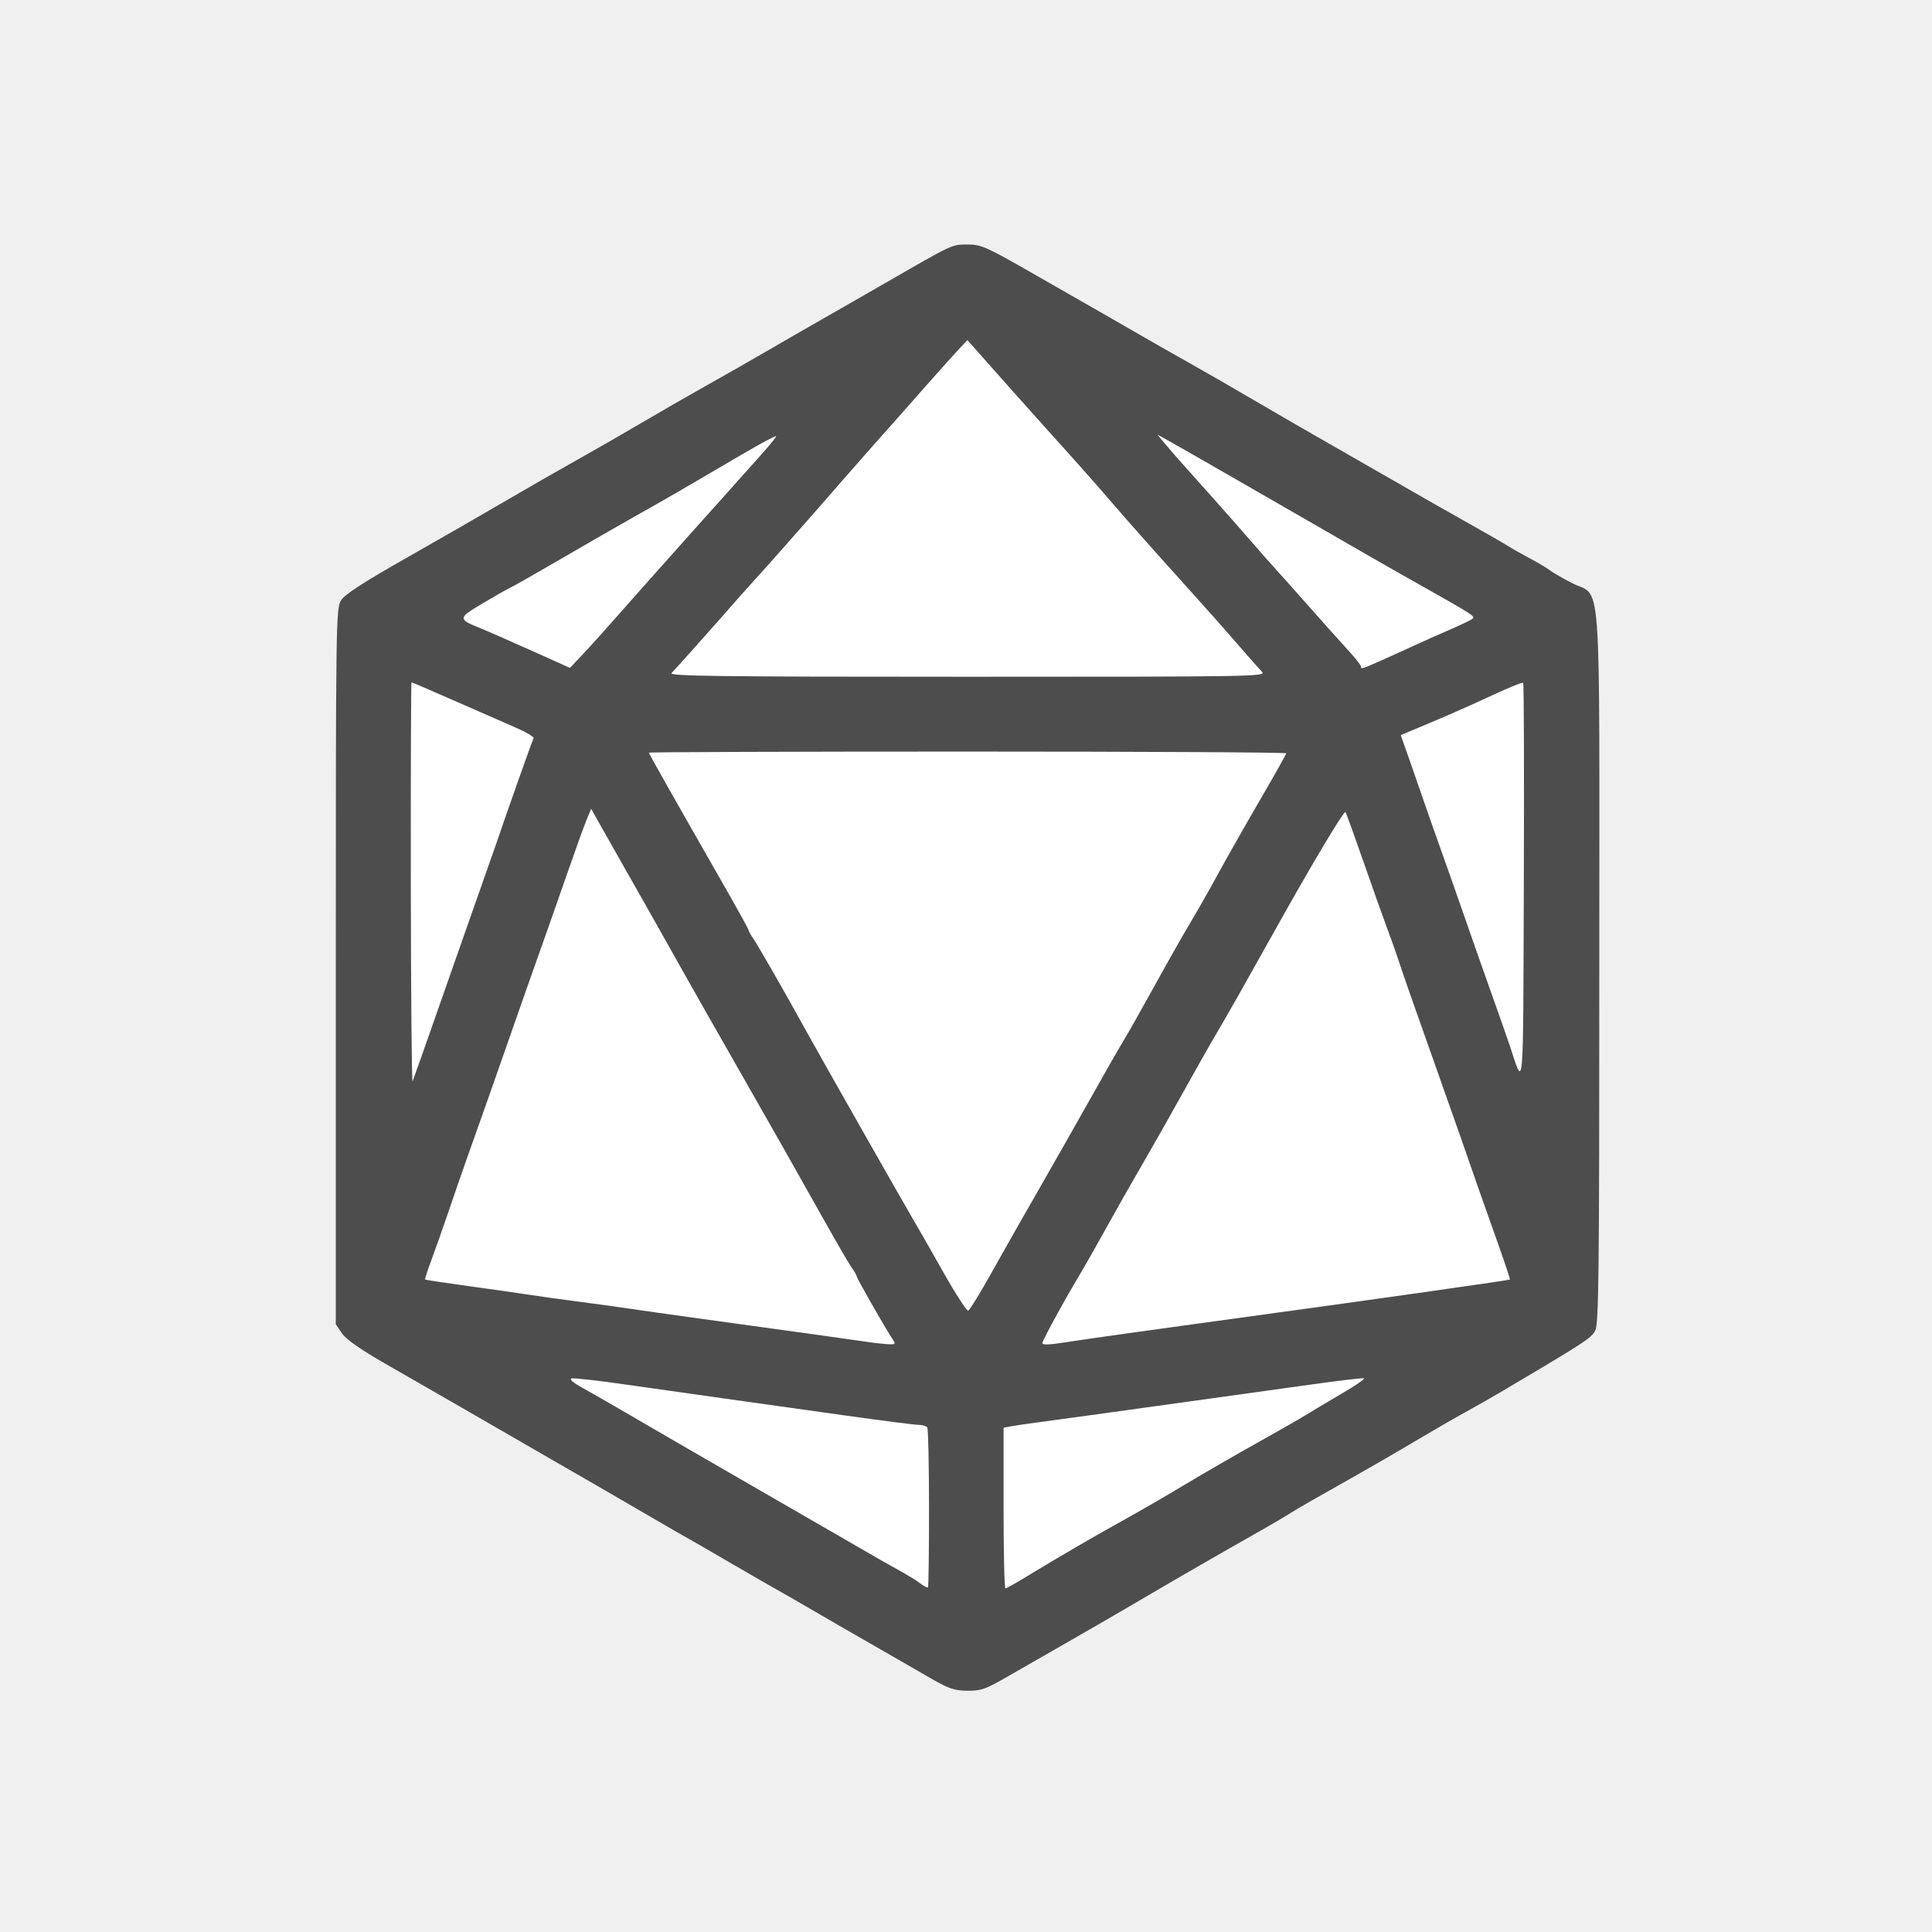
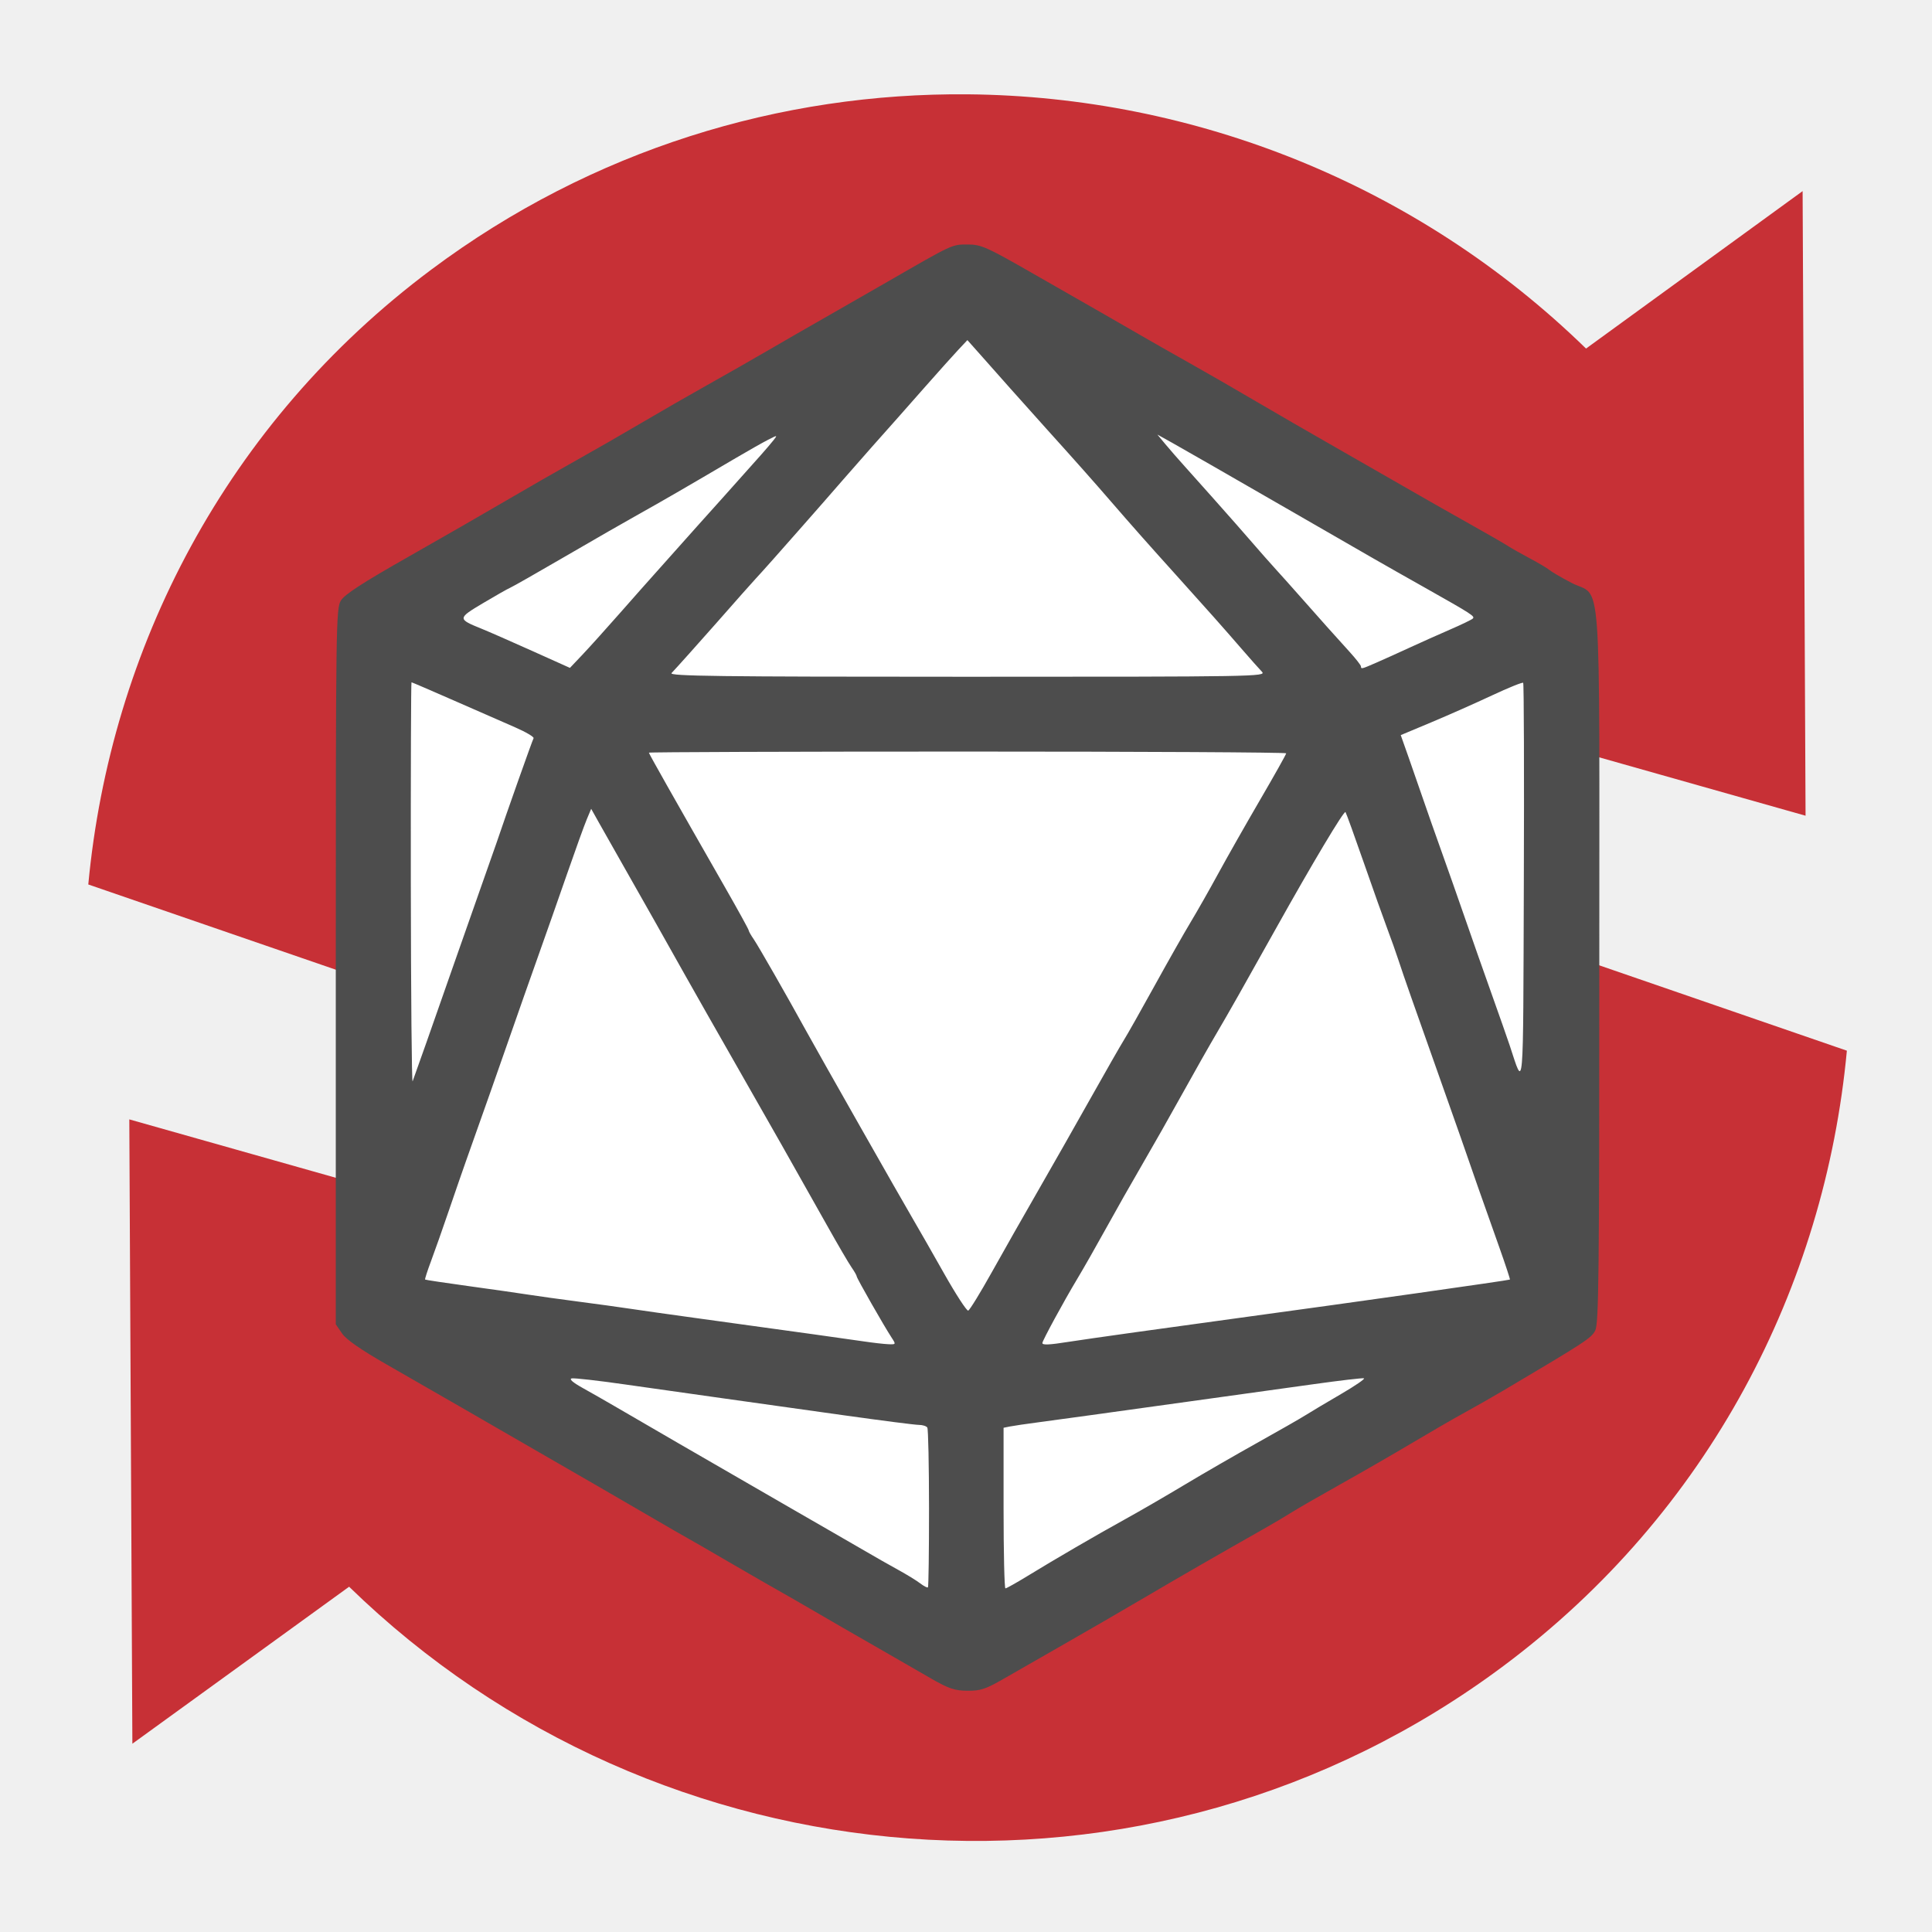
<svg xmlns="http://www.w3.org/2000/svg" height="903.151" width="903.151" version="1.1" id="svg4">
  <defs id="defs8">
    <mask maskUnits="userSpaceOnUse" id="mask1255">
      <g id="g1261" transform="matrix(0.914282,0,0,0.914282,1420.758,-1772.046)">
        <rect style="color:#000000;display:inline;overflow:visible;visibility:visible;opacity:1;vector-effect:none;fill:#ffffff;fill-opacity:1;fill-rule:nonzero;stroke:none;stroke-width:5.247;stroke-linecap:round;stroke-linejoin:miter;stroke-miterlimit:4;stroke-dasharray:5.247, 5.247;stroke-dashoffset:0;stroke-opacity:1;marker:none;enable-background:accumulate" id="rect1257" width="1269.64" height="1269.64" x="-4.329" y="-2371.393" />
        <path style="color:#000000;display:inline;overflow:visible;visibility:visible;opacity:1;vector-effect:none;fill:#000000;fill-opacity:1;fill-rule:nonzero;stroke:none;stroke-width:2.832;stroke-linecap:round;stroke-linejoin:miter;stroke-miterlimit:4;stroke-dasharray:2.832, 2.832;stroke-dashoffset:0;stroke-opacity:1;marker:none;enable-background:accumulate" id="path1259" transform="matrix(0.6451242,-0.00845442,0.00845442,0.6451242,107.9887,-2331.056)" />
      </g>
    </mask>
  </defs>
  <g id="g855" transform="translate(-340.3507,-468.4616)">
    <g id="g865" transform="matrix(0.5475124,0,0,0.5475124,358.3368,416.3054)">
      <g id="g1070" transform="matrix(1.442323,0,0,1.442323,-118.9394,3426.731)">
        <g id="g1143" transform="translate(0,-1420.283)" />
        <g id="g1235" transform="translate(-1366.714,1623.19)">
          <g id="g1265" transform="matrix(0.8852802,0,0,0.8852802,229.3452,-385.4798)">
-             <g id="g156">
+             <g id="g247">
+               <path id="path2-7-0-7-4-4" mask="none" style="fill:#c73036;stroke-width:1.538" d="m 1999.468,-3944.14 c -125.085,-1.168 -251.292,36.854 -358.848,117.18 -137.582,102.741 -214.63,253.755 -229.403,411.175 l 166.35,57.286 c -0.32,-44.413 6.346,-88.662 19.853,-130.956 l 0.165,-101.725 88.295,-50.785 c 17.094,-18.591 36.176,-35.899 57.239,-51.621 49.489,-36.989 104.587,-61.524 161.467,-74.178 l 93.156,-53.582 92.351,53.52 c 68.338,15.068 133.239,46.816 187.857,94.343 l -11.035,8.124 130.235,75.474 -0.134,82.154 162.5,45.972 -1.972,-417.662 -144.821,105.284 c -112.954,-110.103 -262.289,-168.595 -413.254,-170.005 z m 421.322,582.155 c 0.356,49.005 -7.783,97.841 -24.244,144.073 l -0.145,89.658 -80.813,46.483 c -17.852,19.86 -37.944,38.288 -60.256,54.934 -50.756,37.922 -107.405,62.76 -165.825,75.105 l -93.265,53.644 -98.333,-56.985 c -64.532,-15.912 -125.652,-46.8 -177.503,-91.882 l 8.339,-6.152 -131.909,-76.444 0.137,-84.383 -158.327,-44.773 2.048,417.481 144.925,-104.979 c 206.518,201.181 534.776,230.152 772.098,52.828 137.589,-102.79 214.689,-253.796 229.42,-411.27 z" />
              <g id="g1261-8" transform="matrix(1.013068,0,0,1.013068,1358.262,-1600.451)">
                <path style="color:#000000;display:inline;overflow:visible;visibility:visible;opacity:1;vector-effect:none;fill:#ffffff;fill-opacity:1;fill-rule:nonzero;stroke:none;stroke-width:2.832;stroke-linecap:round;stroke-linejoin:miter;stroke-miterlimit:4;stroke-dasharray:2.832, 2.832;stroke-dashoffset:0;stroke-opacity:1;marker:none;enable-background:accumulate" id="path1259-4" transform="matrix(0.6451242,-0.00845442,0.00845442,0.6451242,107.9887,-2331.056)" d="M 1404.098,1294.063 787.311,1638.155 180.926,1276.048 191.327,569.849 808.113,225.758 1414.499,587.865 Z" />
              </g>
-               <path d="m 2379.68,-3361.811 c 0.832,114.602 -49.77,228.196 -149.326,302.467 -147.115,109.917 -349.065,98.09 -482.765,-18.156 l 116.783,-86.167 -371.066,-104.936 1.848,376.771 130.792,-94.742 c 186.38,181.564 482.63,207.709 696.811,47.675 124.172,-92.767 193.752,-229.048 207.047,-371.166 z m -611.592,-299.266 c 147.071,-109.923 348.992,-98.188 482.68,18.145 l -116.948,86.101 371.058,104.979 -1.78,-376.937 -130.7,95.019 c -186.404,-181.699 -482.592,-207.66 -696.811,-47.675 -124.166,92.722 -193.702,229.011 -207.036,371.081 l 150.131,51.701 c -0.826,-114.645 49.845,-228.099 149.406,-302.412 z" id="path2-7-0-7-4" style="fill:#c73036;stroke-width:1.388" mask="url(#mask1255)" transform="matrix(1.108048,0,0,1.108048,-216.0066,363.0605)" />
              <path style="fill:#4d4d4d;fill-opacity:1;stroke-width:1.853" d="m 1975.327,-2884.508 c -7.502,-4.284 -17.197,-9.873 -21.544,-12.421 -4.348,-2.548 -15.218,-8.801 -24.156,-13.896 -8.938,-5.095 -19.777,-11.348 -24.087,-13.896 -8.174,-4.832 -36.532,-21.133 -45.127,-25.94 -2.733,-1.528 -13.528,-7.782 -23.989,-13.896 -10.461,-6.114 -21.3,-12.368 -24.087,-13.896 -2.787,-1.528 -13.631,-7.782 -24.097,-13.896 -10.466,-6.114 -27.115,-15.782 -36.997,-21.484 -9.882,-5.702 -28.806,-16.619 -42.054,-24.26 -13.248,-7.641 -34.926,-20.157 -48.174,-27.814 -13.248,-7.657 -35.76,-20.596 -50.026,-28.756 -17.557,-10.041 -27.287,-16.801 -30.108,-20.92 l -4.169,-6.086 v -239.204 c 0,-228.6 0.157,-239.451 3.4,-244.762 2.461,-4.031 14.551,-11.893 43.998,-28.61 22.332,-12.678 52.277,-29.894 66.544,-38.258 14.267,-8.364 35.528,-20.561 47.247,-27.104 11.719,-6.543 31.313,-17.802 43.542,-25.02 12.229,-7.218 31.822,-18.486 43.541,-25.04 11.719,-6.554 29.645,-16.776 39.836,-22.716 10.191,-5.94 27.283,-15.782 37.983,-21.871 10.7,-6.09 29.877,-17.083 42.615,-24.43 44.279,-25.539 43.207,-25.04 53.795,-25.04 9.066,0 12.391,1.483 44.242,19.736 18.942,10.855 39.859,22.819 46.483,26.587 6.624,3.768 17.463,10.008 24.087,13.866 6.624,3.858 21.632,12.4 33.351,18.983 11.719,6.582 30.896,17.625 42.615,24.538 11.719,6.913 39.234,22.807 61.143,35.319 21.91,12.512 44.838,25.649 50.953,29.194 6.114,3.545 20.705,11.823 32.425,18.395 11.719,6.572 23.392,13.295 25.939,14.94 2.548,1.644 9.218,5.42 14.823,8.391 5.605,2.971 11.441,6.439 12.97,7.707 1.528,1.268 8.113,5.107 14.632,8.531 20.77,10.908 18.704,-17.364 18.712,256.105 0,206.906 -0.357,239.348 -2.731,243.938 -2.614,5.055 -6.395,7.524 -61.185,39.962 -7.134,4.223 -18.806,10.874 -25.94,14.779 -7.133,3.905 -22.975,13.062 -35.204,20.348 -12.229,7.287 -33.907,19.782 -48.174,27.768 -14.267,7.986 -28.858,16.392 -32.425,18.68 -3.567,2.288 -12.321,7.463 -19.455,11.501 -29.682,16.8 -55.229,31.52 -79.672,45.904 -14.267,8.396 -37.612,21.924 -51.879,30.063 -14.267,8.139 -32.61,18.649 -40.762,23.357 -12.817,7.401 -16.202,8.55 -25.013,8.488 -8.498,-0.06 -12.455,-1.365 -23.83,-7.861 z m -1.933,-114.172 c -0.015,-28.678 -0.525,-52.951 -1.137,-53.94 -0.611,-0.989 -3.147,-1.798 -5.635,-1.798 -2.488,0 -25.159,-2.904 -50.38,-6.454 -25.221,-3.55 -61.282,-8.613 -80.134,-11.252 -18.853,-2.639 -48.732,-6.869 -66.399,-9.4 -17.667,-2.531 -33.509,-4.325 -35.204,-3.987 -1.962,0.392 0.62,2.678 7.109,6.293 5.605,3.123 15.193,8.595 21.308,12.159 25.505,14.869 62.686,36.406 85.23,49.369 13.248,7.618 29.089,16.77 35.204,20.338 6.114,3.568 16.537,9.572 23.16,13.341 6.624,3.769 17.463,10.03 24.087,13.914 6.624,3.883 16.629,9.572 22.234,12.642 5.605,3.07 12.194,7.117 14.642,8.994 2.449,1.877 4.787,3.078 5.196,2.668 0.409,-0.409 0.733,-24.208 0.719,-52.886 z m 65.443,45.549 c 19.379,-11.855 46.022,-27.353 65.678,-38.206 9.542,-5.269 27.468,-15.656 39.836,-23.084 12.368,-7.427 34.159,-20.011 48.426,-27.963 14.267,-7.952 28.858,-16.3 32.425,-18.552 3.567,-2.251 14.195,-8.585 23.619,-14.075 9.424,-5.49 16.359,-10.241 15.411,-10.557 -0.948,-0.317 -16.579,1.516 -34.736,4.072 -18.157,2.556 -54.691,7.638 -81.186,11.293 -26.495,3.655 -56.511,7.819 -66.702,9.254 -10.191,1.435 -25.615,3.541 -34.277,4.68 -8.662,1.139 -17.625,2.454 -19.918,2.922 l -4.169,0.851 v 53.697 c 0,29.533 0.555,53.697 1.234,53.697 0.679,0 7.141,-3.613 14.359,-8.029 z m -90.422,-159.59 c -5.162,-7.879 -23.372,-39.812 -23.372,-40.986 0,-0.616 -1.548,-3.333 -3.44,-6.038 -1.892,-2.705 -9.276,-15.34 -16.41,-28.078 -17.777,-31.744 -42.001,-74.487 -63.529,-112.096 -9.916,-17.324 -24.127,-42.337 -31.579,-55.585 -7.452,-13.248 -16.597,-29.506 -20.322,-36.13 -3.725,-6.624 -12.466,-22.049 -19.422,-34.277 -6.957,-12.229 -14.945,-26.337 -17.752,-31.352 l -5.104,-9.118 -3.01,7.205 c -1.656,3.962 -7.503,20.155 -12.995,35.984 -5.491,15.829 -14.29,40.869 -19.554,55.645 -5.263,14.776 -13.187,37.288 -17.608,50.026 -7.155,20.614 -20.349,58.054 -30.689,87.083 -1.996,5.605 -7.042,20.196 -11.213,32.425 -4.171,12.229 -9.582,27.573 -12.024,34.099 -2.442,6.526 -4.221,12.066 -3.953,12.312 0.268,0.246 13.411,2.224 29.206,4.395 15.795,2.171 33.722,4.733 39.836,5.694 6.114,0.96 21.122,3.049 33.351,4.642 12.229,1.593 27.653,3.719 34.277,4.725 6.624,1.006 26.634,3.838 44.468,6.293 71.915,9.9 101.507,14.018 112.096,15.597 6.114,0.912 13.506,1.759 16.425,1.882 5.226,0.22 5.262,0.153 2.314,-4.346 z m 118.218,2.777 c 11.466,-1.824 67.715,-9.707 119.659,-16.77 70.814,-9.629 174.906,-24.384 175.526,-24.881 0.239,-0.191 -2.949,-9.88 -7.083,-21.53 -13.018,-36.688 -18.563,-52.448 -21.142,-60.092 -1.375,-4.076 -7.231,-20.752 -13.013,-37.056 -10.193,-28.741 -12.379,-34.927 -24.881,-70.407 -3.232,-9.171 -7.091,-20.427 -8.577,-25.013 -1.486,-4.586 -4.745,-13.757 -7.244,-20.381 -2.498,-6.624 -9.579,-26.521 -15.736,-44.216 -6.156,-17.695 -11.672,-32.947 -12.256,-33.892 -0.869,-1.406 -22.304,34.474 -46.664,78.108 -21.134,37.856 -31.847,56.775 -39.346,69.481 -4.811,8.152 -15.207,26.495 -23.103,40.762 -7.896,14.267 -19.948,35.528 -26.782,47.247 -6.834,11.719 -17.708,30.896 -24.164,42.615 -6.456,11.719 -15.246,27.144 -19.534,34.277 -8.72,14.508 -23.114,40.998 -23.114,42.539 0,1.452 4.688,1.24 17.45,-0.791 z m -51.329,-46.443 c 7.656,-13.723 21.6,-38.291 30.988,-54.596 9.388,-16.305 25.258,-44.236 35.267,-62.07 10.009,-17.833 20.028,-35.343 22.265,-38.909 2.237,-3.567 11.421,-19.825 20.41,-36.13 8.989,-16.305 19.864,-35.482 24.168,-42.615 4.304,-7.133 12.591,-21.724 18.415,-32.425 5.824,-10.7 18.425,-32.897 28.002,-49.327 9.577,-16.43 17.413,-30.395 17.413,-31.035 0,-0.64 -95.884,-1.163 -213.075,-1.163 -117.192,0 -213.075,0.335 -213.075,0.744 0,0.706 16.353,29.632 51.12,90.423 8.57,14.985 15.582,27.734 15.582,28.331 0,0.597 1.557,3.345 3.461,6.106 3.003,4.356 22.32,38.124 34.669,60.605 8.605,15.664 64.178,113.569 72.043,126.919 3.302,5.605 12.495,21.686 20.428,35.737 7.934,14.051 15.229,25.278 16.212,24.951 0.983,-0.328 8.051,-11.824 15.707,-25.547 z m -377.996,-153.722 c 4.492,-12.738 12.236,-34.833 17.208,-49.1 4.973,-14.267 13.325,-38.029 18.56,-52.806 5.235,-14.776 10.221,-28.95 11.081,-31.498 6.548,-19.412 24.038,-68.799 24.803,-70.036 0.522,-0.844 -5.05,-4.146 -12.381,-7.337 -7.331,-3.191 -25.773,-11.267 -40.982,-17.947 -15.209,-6.679 -27.924,-12.144 -28.256,-12.144 -0.332,0 -0.537,60.657 -0.457,134.793 0.081,74.136 0.621,133.543 1.201,132.014 0.58,-1.528 4.73,-13.201 9.222,-25.939 z m 733.379,-240.521 c -0.502,-0.502 -9.888,3.29 -20.857,8.428 -10.969,5.138 -29.182,13.212 -40.475,17.942 l -20.531,8.601 5.377,15.229 c 2.957,8.376 7.367,21.065 9.799,28.199 2.432,7.133 7.858,22.558 12.058,34.277 4.2,11.719 11.24,31.73 15.644,44.468 4.404,12.738 12.318,35.25 17.587,50.026 5.269,14.776 10.829,30.618 12.357,35.204 9.702,29.135 8.959,37.617 9.48,-108.224 0.262,-73.28 0.065,-133.648 -0.438,-134.15 z m -174.667,-7.396 c -1.783,-1.839 -7.828,-8.645 -13.433,-15.125 -12.223,-14.13 -23.644,-26.996 -43.7,-49.228 -18.539,-20.551 -30.203,-33.714 -43.383,-48.963 -12.16,-14.069 -23.523,-26.871 -43.7,-49.237 -8.24,-9.134 -19.079,-21.245 -24.087,-26.913 -5.008,-5.669 -13.506,-15.254 -18.885,-21.301 l -9.78,-10.995 -6.081,6.479 c -3.345,3.563 -13.43,14.816 -22.412,25.007 -16.809,19.071 -19.718,22.354 -35.399,39.967 -5.054,5.677 -13.776,15.606 -19.381,22.066 -5.605,6.46 -11.441,13.153 -12.97,14.874 -1.529,1.721 -7.782,8.839 -13.896,15.817 -13.066,14.912 -28.641,32.419 -31.403,35.3 -1.609,1.678 -13.219,14.773 -26.961,30.411 -9.797,11.148 -27.257,30.631 -29.314,32.711 -2.042,2.065 30.752,2.475 197.789,2.475 192.977,0 200.12,-0.121 196.995,-3.344 z m -429.116,-39.444 c 9.324,-10.605 19.598,-22.201 22.83,-25.768 3.232,-3.567 10.612,-11.84 16.398,-18.386 5.786,-6.546 11.364,-12.799 12.393,-13.896 1.713,-1.825 28.577,-31.851 42.398,-47.389 3.173,-3.567 7.016,-8.073 8.541,-10.014 2.715,-3.456 2.638,-3.46 -3.712,-0.206 -3.567,1.827 -13.155,7.246 -21.308,12.042 -33.509,19.711 -50.798,29.718 -64.849,37.533 -8.152,4.535 -30.247,17.224 -49.1,28.199 -18.852,10.974 -35.558,20.483 -37.124,21.131 -1.565,0.648 -9.771,5.302 -18.234,10.342 -17.126,10.2 -17.142,10.537 -0.791,17.152 4.524,1.83 19.633,8.455 33.577,14.723 l 25.352,11.395 8.338,-8.788 c 4.586,-4.833 15.966,-17.465 25.29,-28.07 z m 505.773,33.288 c 4.97,-2.167 14.873,-6.639 22.006,-9.937 7.133,-3.298 19.223,-8.704 26.866,-12.013 7.643,-3.309 14.583,-6.652 15.422,-7.43 1.655,-1.535 -0.36,-2.839 -31.822,-20.589 -30.236,-17.059 -28.706,-16.182 -96.623,-55.354 -34.139,-19.69 -66.656,-38.349 -72.26,-41.465 l -10.191,-5.665 5.331,6.399 c 2.932,3.52 8.768,10.216 12.97,14.88 8.333,9.251 29.997,33.599 34.61,38.9 17.443,20.04 23.617,27.063 26.761,30.44 2.038,2.189 9.542,10.587 16.675,18.661 14.48,16.389 21.079,23.773 32.171,35.996 4.161,4.586 7.588,8.963 7.615,9.727 0.069,1.934 0.326,1.871 10.468,-2.551 z" id="path1186-3" />
            </g>
          </g>
        </g>
      </g>
    </g>
  </g>
</svg>
